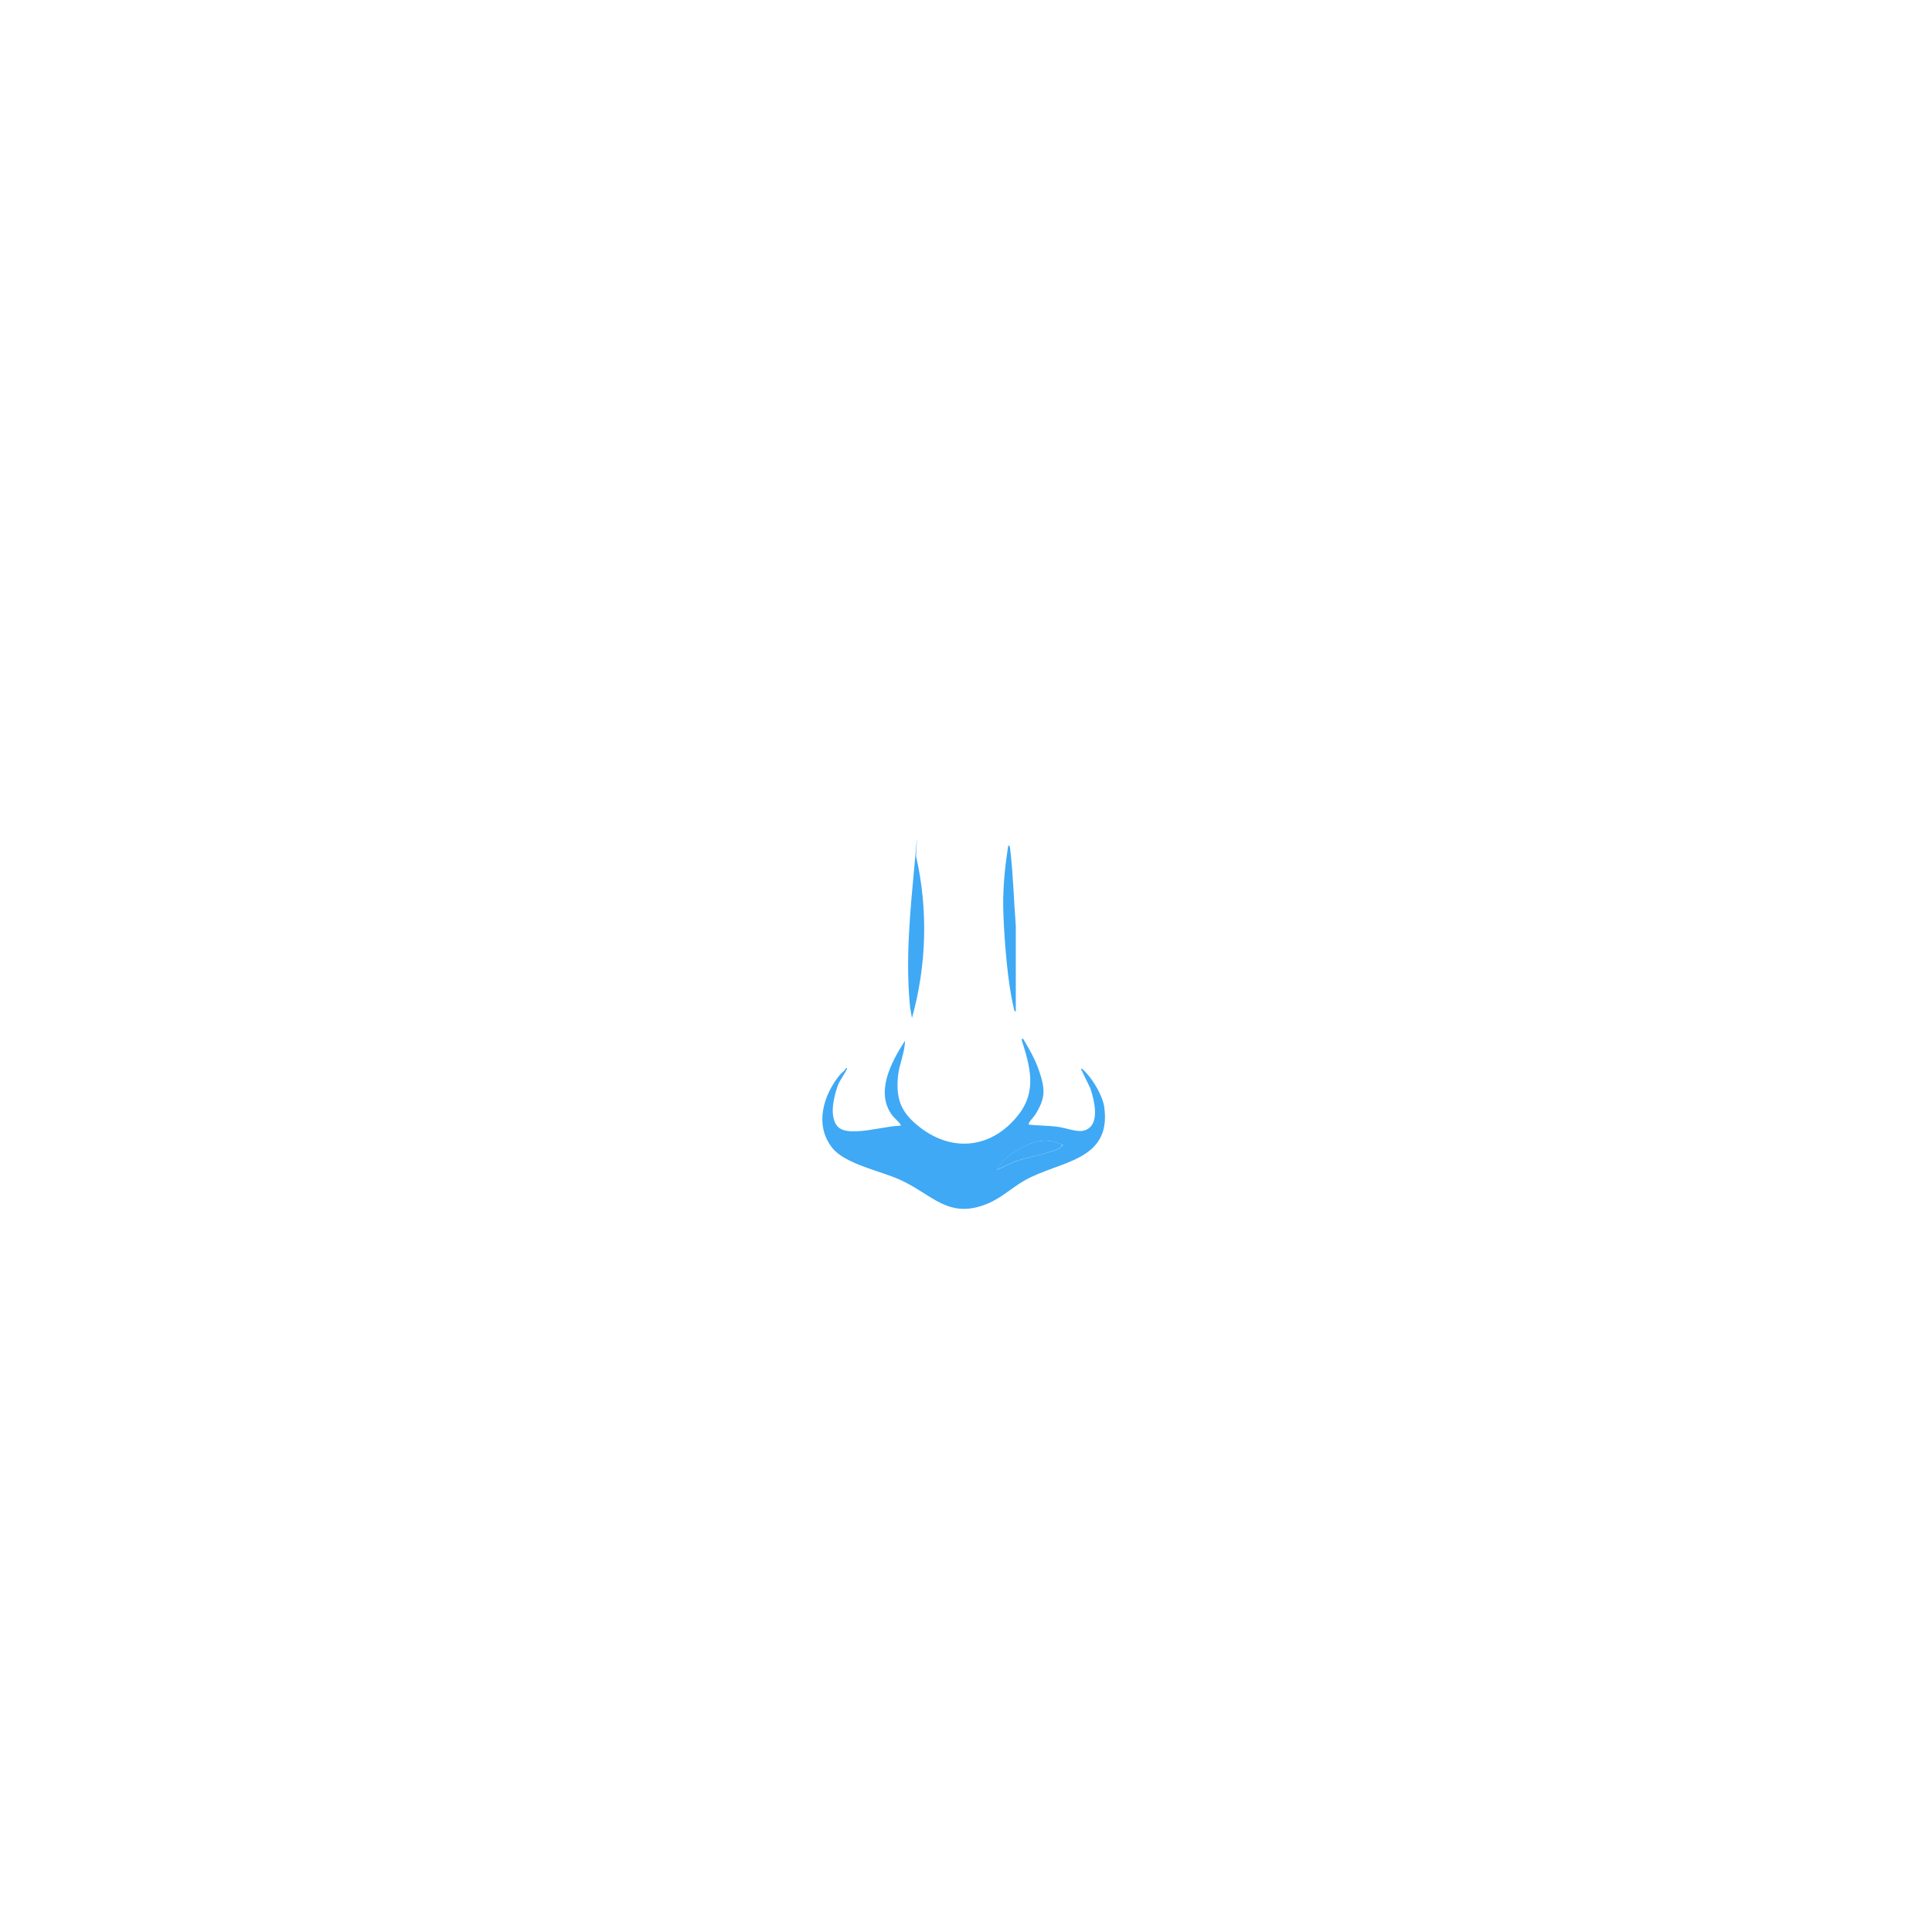
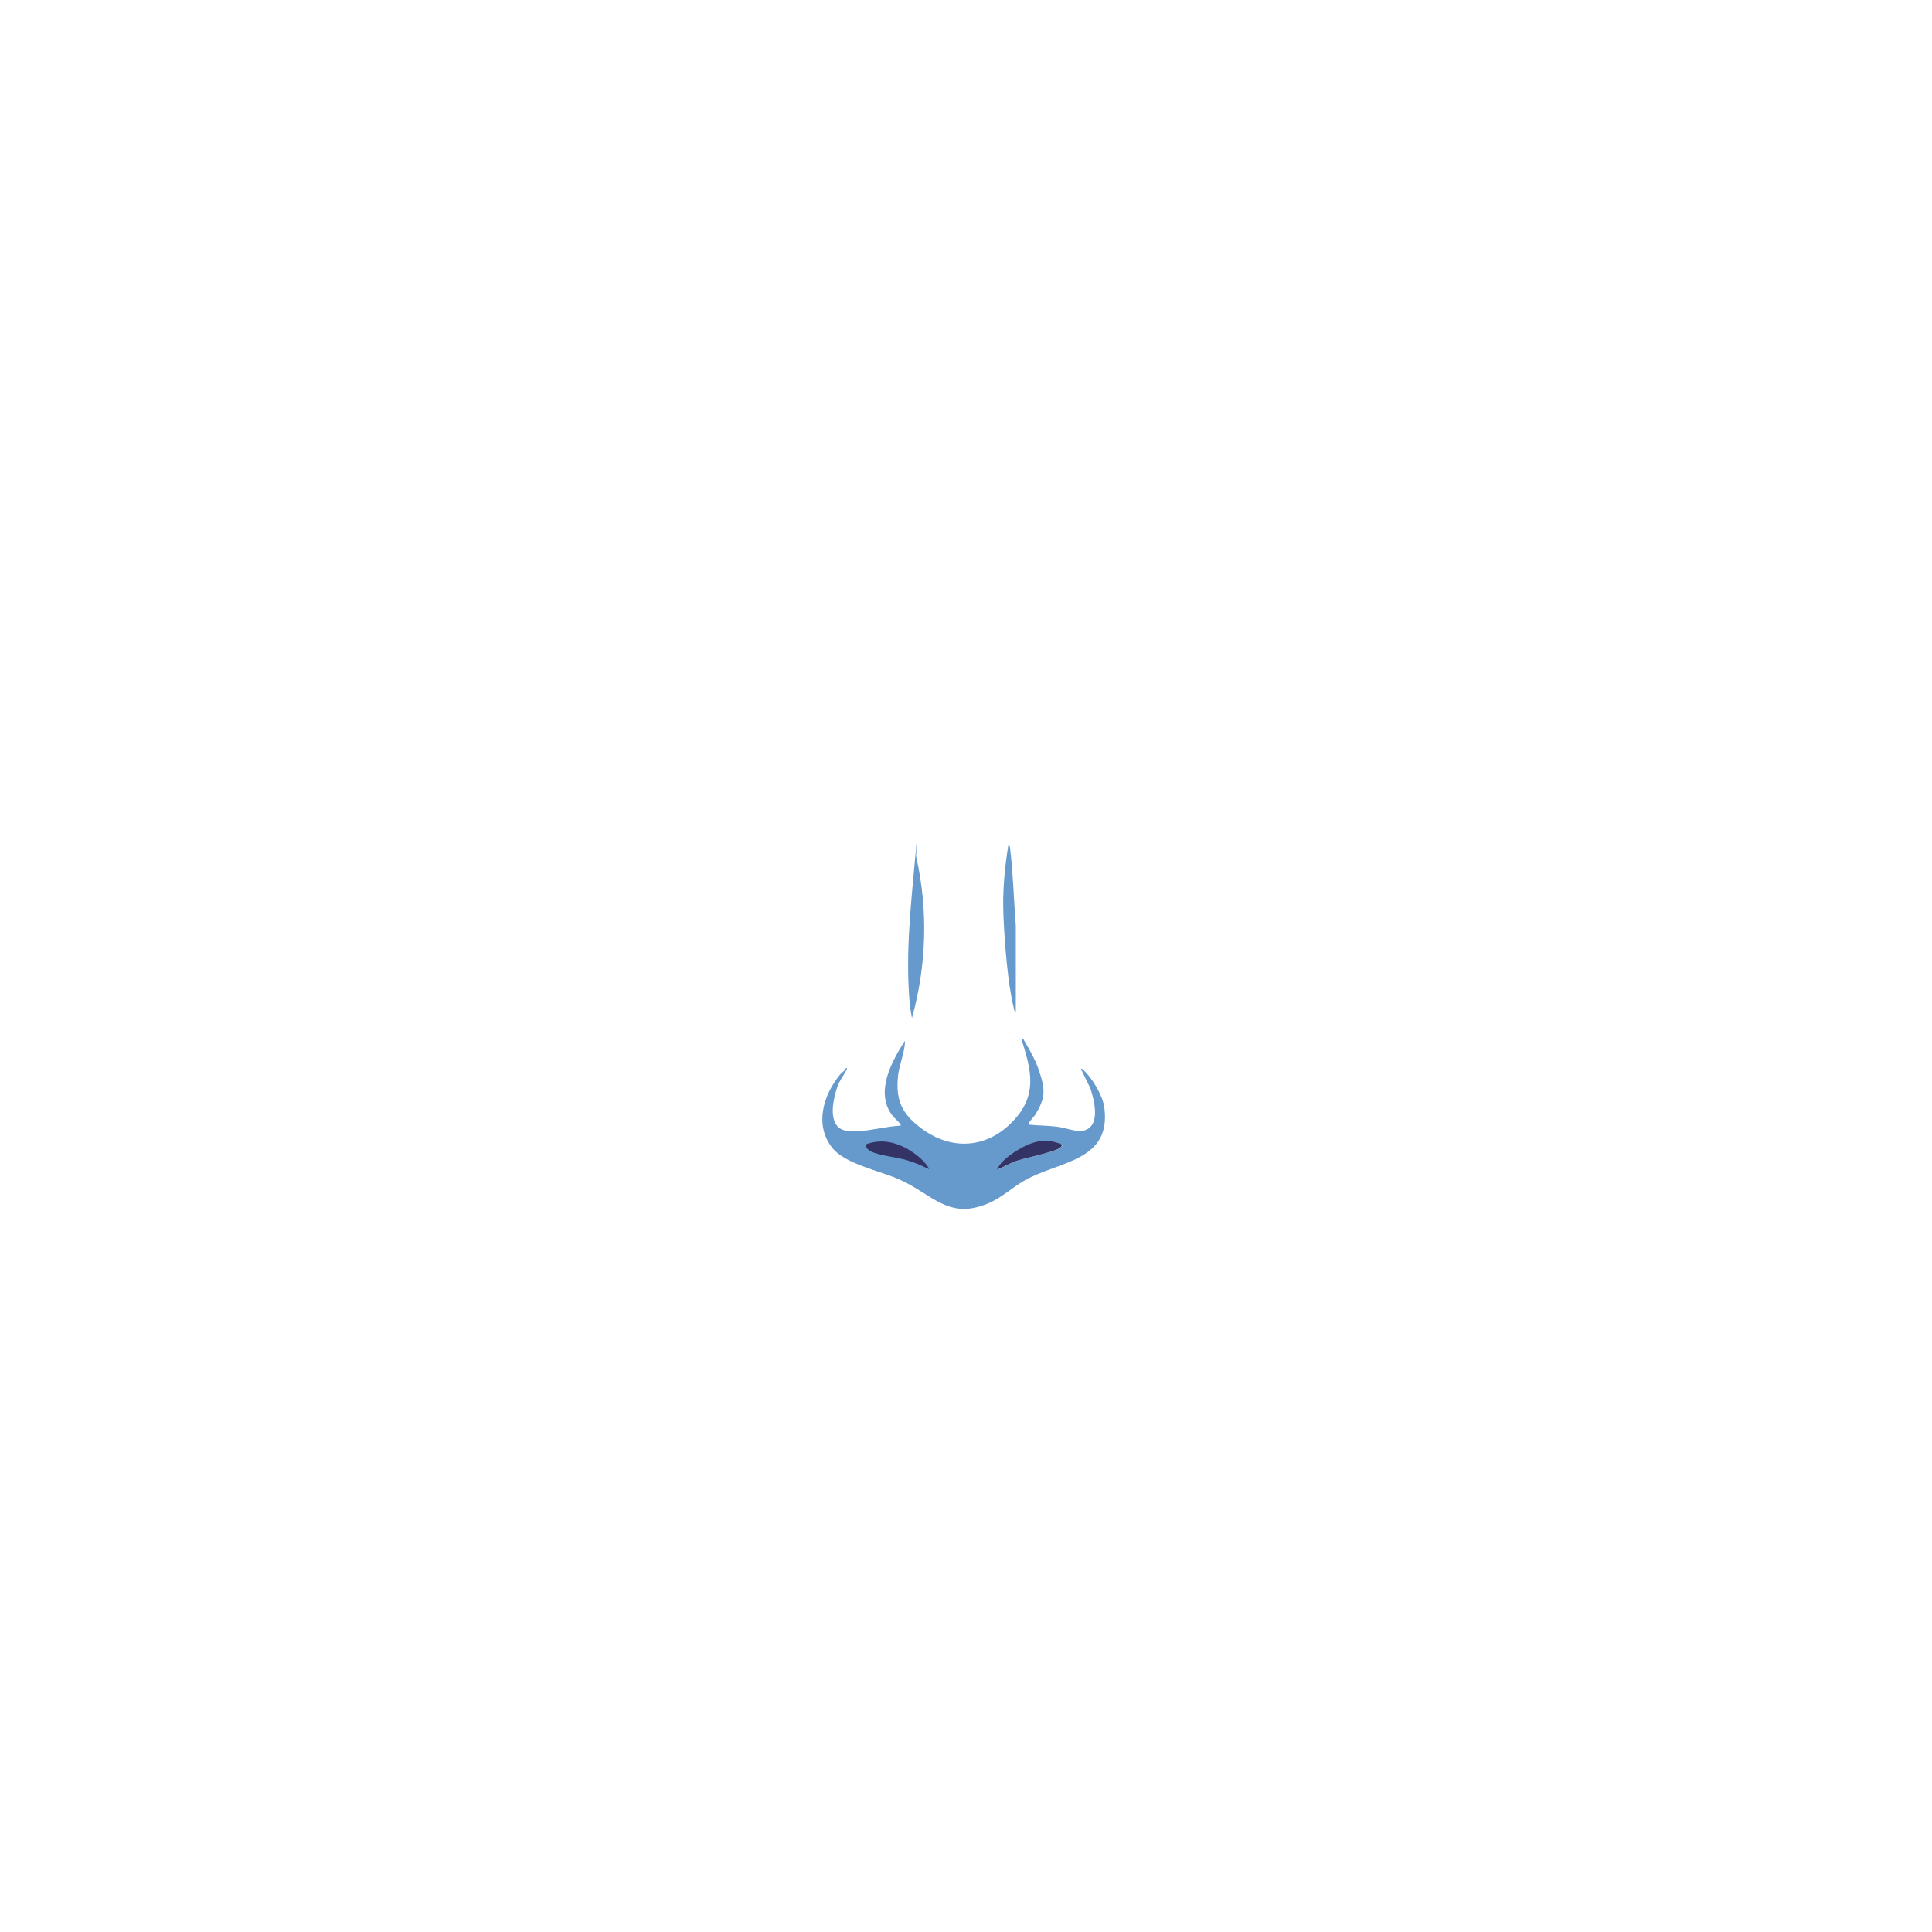
- <svg xmlns="http://www.w3.org/2000/svg" id="Nariz" viewBox="0 0 2048 2048">
-   <defs>
-     <style>.cls-1{fill:#3fa9f5;}</style>
-   </defs>
+ <svg xmlns="http://www.w3.org/2000/svg" width="2048" height="2048" viewBox="0 0 2048 2048" fill="none">
  <g id="NH">
-     <path class="cls-1" d="M1084.6,1101.2c6.4,10.8,12.8,21.8,16.8,33.7,6.8,20.2,7.1,28.9-4.3,47.2-1.2,1.8-8,8.6-6.4,10.1,9.7,1,19.6.9,29.4,2.1s20.8,5.8,27.7,4.4c19.6-3.9,12.3-32.1,8-45.1l-10-20.5c1.1-1.1,4.2,2.7,5,3.5,8.4,8.8,18.1,25.1,19.8,37.2,7.8,57.7-48.5,56.8-84.8,77.7-12.6,7.2-23.8,17.8-37.3,23.7-43.1,18.8-59.9-9.3-95.3-25-20.3-9-57.3-16.4-70.8-33.2-19.3-24.1-9.9-55.9,8-77.8,2.2-2.6,5.3-4.1,6.4-7.1,2-.2.7,1.8.2,2.7-3,5.8-6.8,10.2-9.2,16.8s-5.6,19.4-5,28c1.3,17,9.8,20.2,25.5,19.6,14.9-.6,31.3-5.2,46.5-6,1.1-1.3-7.2-8.5-8.4-10.1-19.4-24.7-1.6-57.3,12.9-79.9,0,12.5-6.2,25.1-7.4,37.6-2.4,25.2,3.8,39.2,23.4,54.3,35.2,27.2,76.6,21.7,104-13,20.4-25.8,12.5-51.7,3.5-80.5l2-.5ZM1125.7,1213.2c-17.8-7.8-32.4-3.2-47.9,6.6-7.9,4.9-17.3,11.7-21.1,20.4,6.6-2.7,12.8-6.5,19.5-9,9.5-3.7,43.7-10.2,48.1-14.9s1.8-1.4,1.5-3Z" />
-     <path class="cls-1" d="M966.7,1079.2l-2-11.5c-5.1-52.1.3-102.4,5-154s.8-5.5,1.5-5.5c12.8,56.5,11,115.3-4.5,171Z" />
-     <path class="cls-1" d="M1076.7,1072.2c-2-.4-1.6-2.1-2-3.5-6.5-25.6-9.9-71-11-98s1.3-49.9,5.1-74.5c1.8.4,1.8,2,2,3.5,3.2,27.2,3.9,54.8,6,82v90.5Z" />
-     <path class="cls-1" d="M1125.7,1213.2c.4,1.6-.6,2-1.5,3-4.3,4.8-38.5,11.3-48.1,14.9-6.7,2.6-12.9,6.3-19.5,9,3.8-8.7,13.2-15.5,21.1-20.4,15.5-9.7,30.1-14.4,47.9-6.6Z" />
-     <path class="cls-1" d="M984.7,1239.2c.8-.8-5.6-8.1-6.5-9-15.8-15.3-38.7-25.8-60.5-17-.5,3.4,3.2,6.1,6,7.5,8.8,4.4,27,5.9,37.8,9.2s15.5,6,23.2,9.3Z" />
+     <g id="Marcas">
+       <path fill-rule="evenodd" clip-rule="evenodd" d="M1084.6 1101.2C1091 1112 1097.4 1123 1101.4 1134.9C1108.2 1155.1 1108.5 1163.8 1097.1 1182.1C1095.9 1183.9 1089.1 1190.7 1090.7 1192.2C1100.4 1193.2 1110.3 1193.1 1120.1 1194.3C1129.9 1195.5 1140.9 1200.1 1147.8 1198.7C1167.4 1194.8 1160.1 1166.6 1155.8 1153.6L1145.8 1133.1C1146.9 1132 1150 1135.8 1150.8 1136.6C1159.2 1145.4 1168.9 1161.7 1170.6 1173.8C1178.4 1231.5 1122.1 1230.6 1085.8 1251.5C1073.2 1258.7 1062 1269.3 1048.5 1275.2C1005.4 1294 988.6 1265.9 953.2 1250.2C932.9 1241.2 895.9 1233.8 882.4 1217C863.1 1192.9 872.5 1161.1 890.4 1139.2C892.6 1136.6 895.7 1135.1 896.8 1132.1C898.8 1131.9 897.5 1133.9 897 1134.8C894 1140.6 890.2 1145 887.8 1151.6C885.4 1158.2 882.2 1171 882.8 1179.6C884.1 1196.6 892.6 1199.8 908.3 1199.2C923.2 1198.6 939.6 1194 954.8 1193.2C955.9 1191.9 947.6 1184.7 946.4 1183.1C927 1158.4 944.8 1125.8 959.3 1103.2C959.3 1115.7 953.1 1128.3 951.9 1140.8C949.5 1166 955.7 1180 975.3 1195.1C1010.5 1222.3 1051.9 1216.8 1079.3 1182.1C1099.7 1156.3 1091.8 1130.4 1082.8 1101.6L1084.8 1101.1L1084.6 1101.2ZM1125.7 1213.2C1107.9 1205.4 1093.3 1210 1077.8 1219.8C1069.9 1224.7 1060.5 1231.5 1056.7 1240.2C1063.3 1237.5 1069.5 1233.7 1076.2 1231.2C1085.7 1227.5 1119.9 1221 1124.3 1216.3C1128.7 1211.6 1126.1 1214.9 1125.8 1213.3L1125.7 1213.2Z" fill="#6699CC" />
+       <path d="M969.7 913.7C974.4 862.1 970.5 908.2 971.2 908.2C984 964.7 982.2 1023.5 966.7 1079.2L964.7 1067.7C959.6 1015.6 965 965.3 969.7 913.7Z" fill="#6699CC" />
+       <path d="M1068.8 896.201C1070.6 896.601 1070.6 898.201 1070.8 899.701C1074 926.901 1074.7 954.501 1076.8 981.701V1072.2H1076.7C1074.7 1071.8 1075.1 1070.1 1074.7 1068.7C1068.2 1043.1 1064.8 997.701 1063.7 970.701C1062.6 943.701 1065 920.801 1068.8 896.201Z" fill="#6699CC" />
+     </g>
+     <g id="Cavidad">
+       <path d="M1077.7 1219.7C1093.2 1210 1107.8 1205.3 1125.6 1213.1L1125.7 1213.2C1126.1 1214.8 1125.1 1215.2 1124.2 1216.2C1119.9 1221 1085.7 1227.5 1076.1 1231.1C1069.4 1233.7 1063.2 1237.4 1056.6 1240.1C1060.4 1231.4 1069.8 1224.6 1077.7 1219.7Z" fill="#333366" />
+       <path d="M917.7 1213.2C939.5 1204.4 962.4 1214.9 978.2 1230.2C979.1 1231.1 985.499 1238.4 984.7 1239.2C977 1235.9 972.3 1233.2 961.5 1229.9C950.7 1226.6 932.5 1225.1 923.7 1220.7C920.9 1219.3 917.2 1216.6 917.7 1213.2Z" fill="#333366" />
+     </g>
  </g>
</svg>
